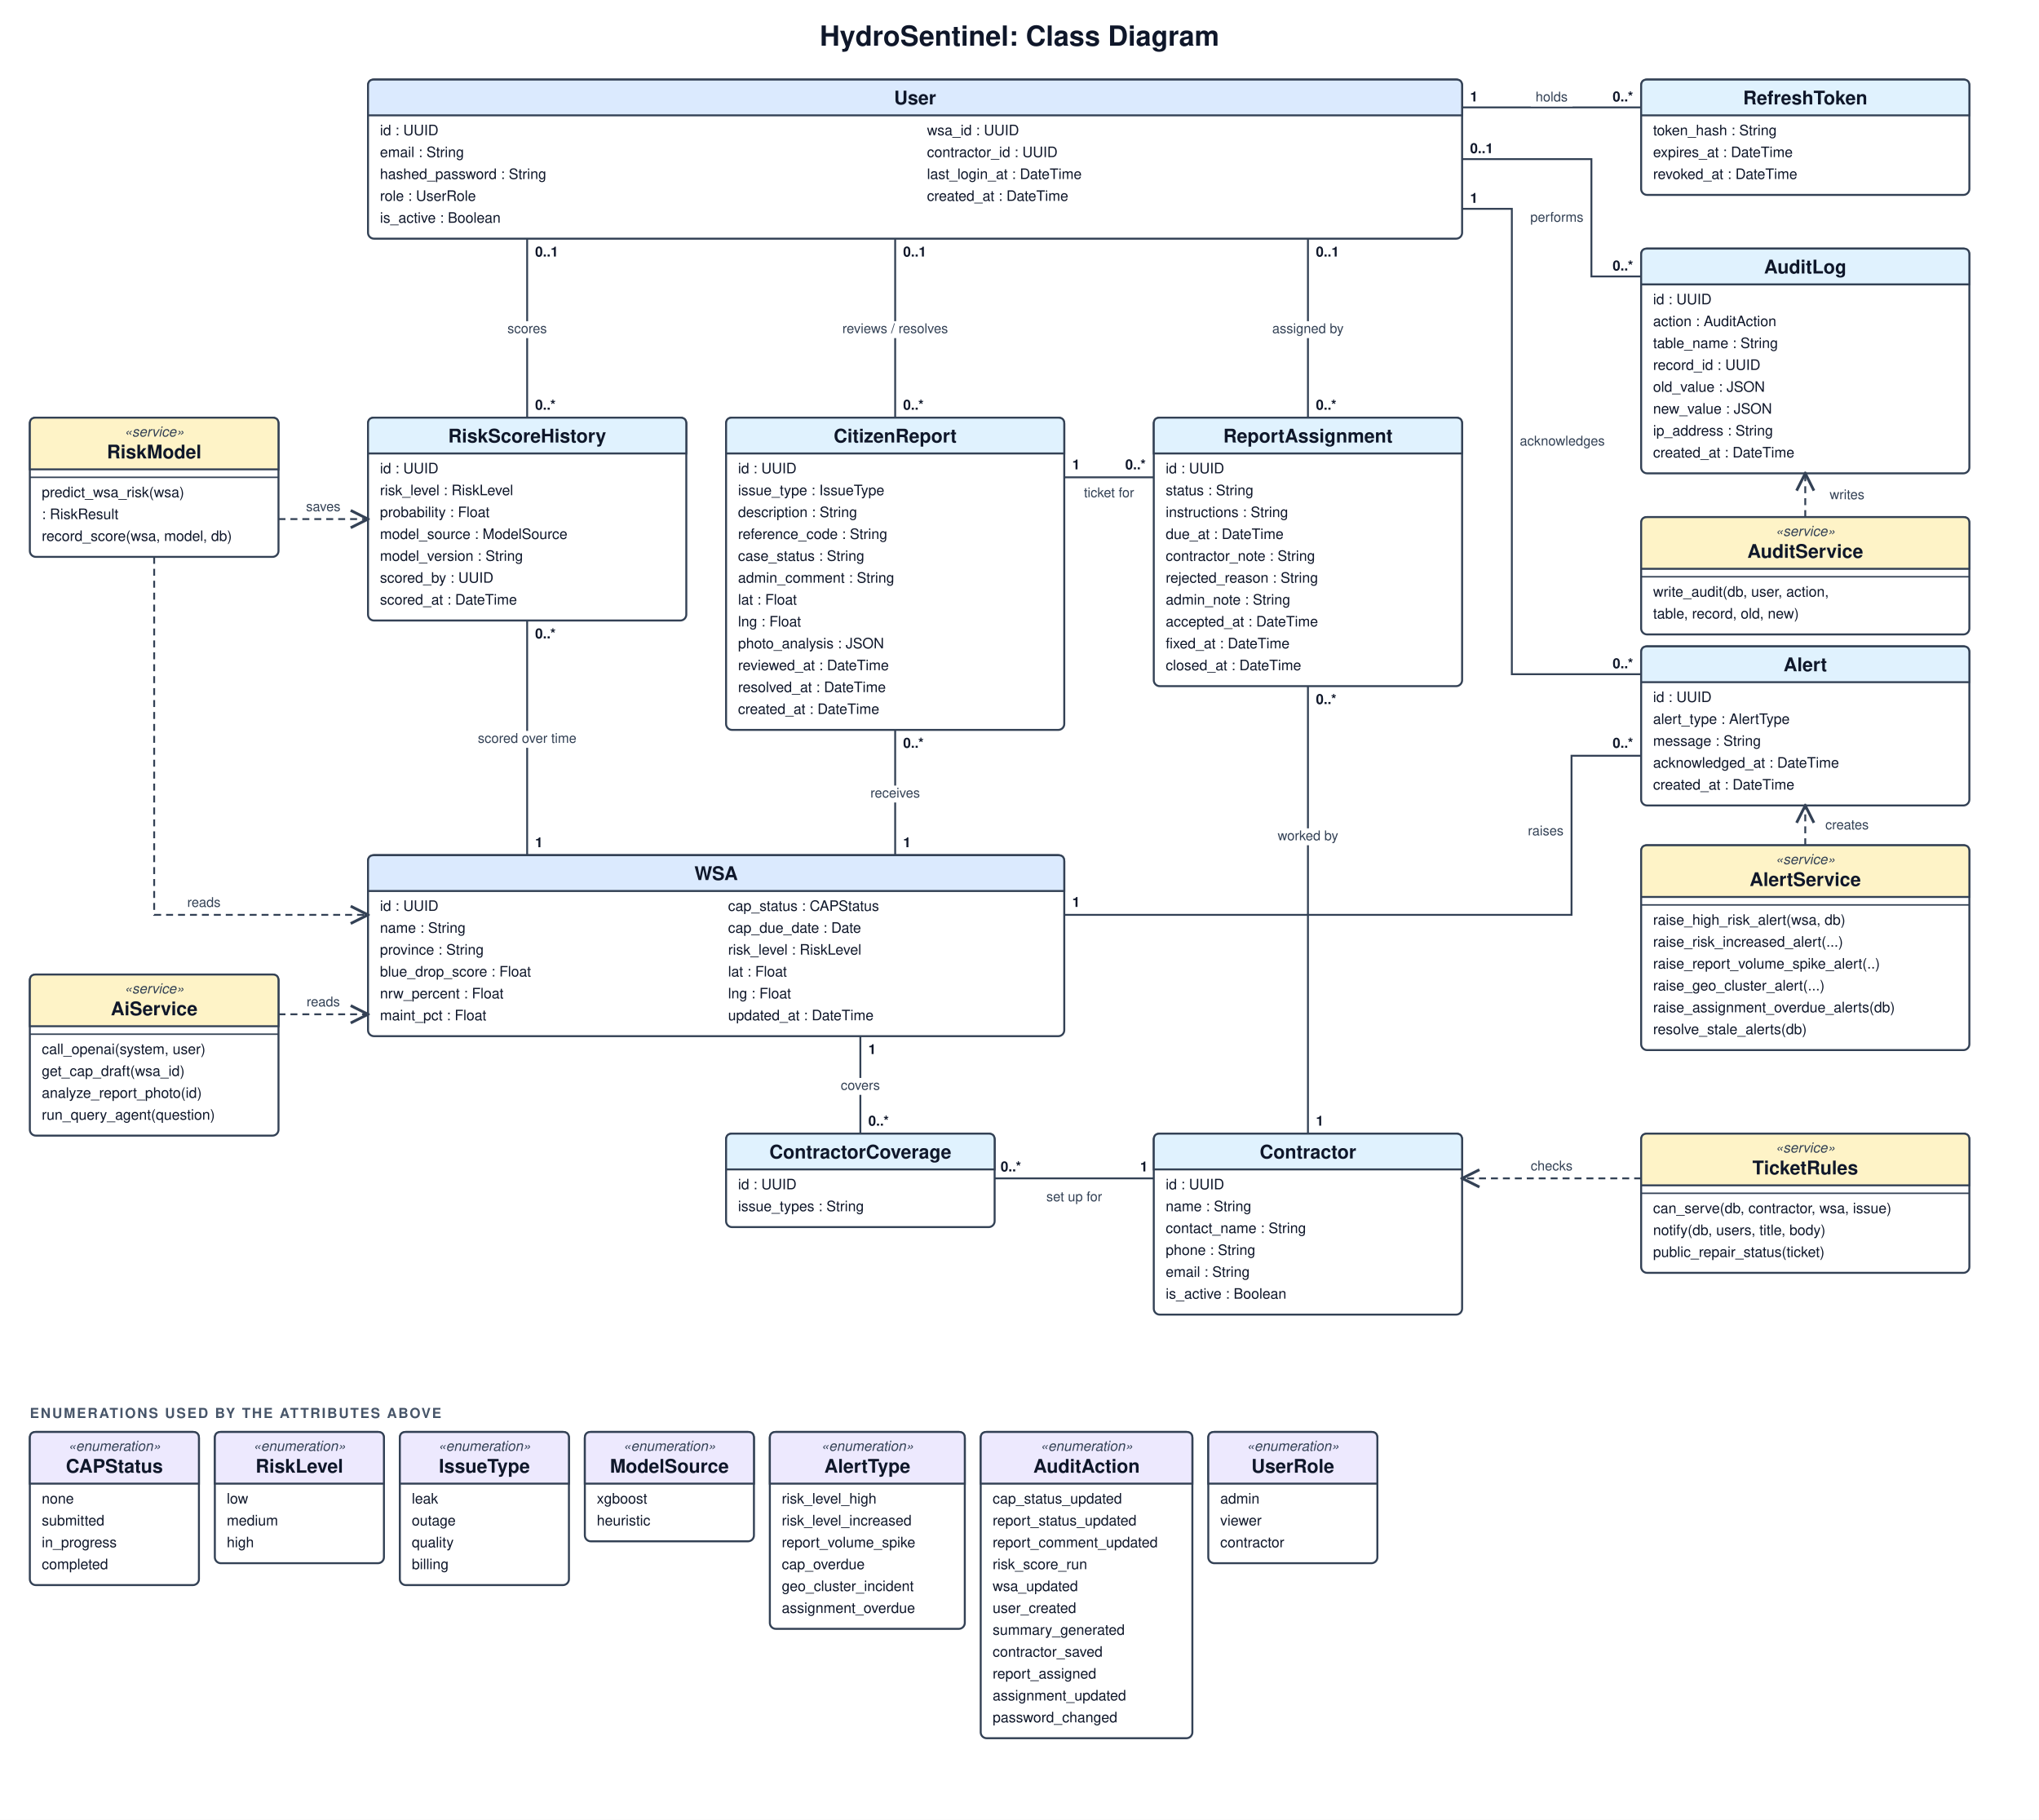
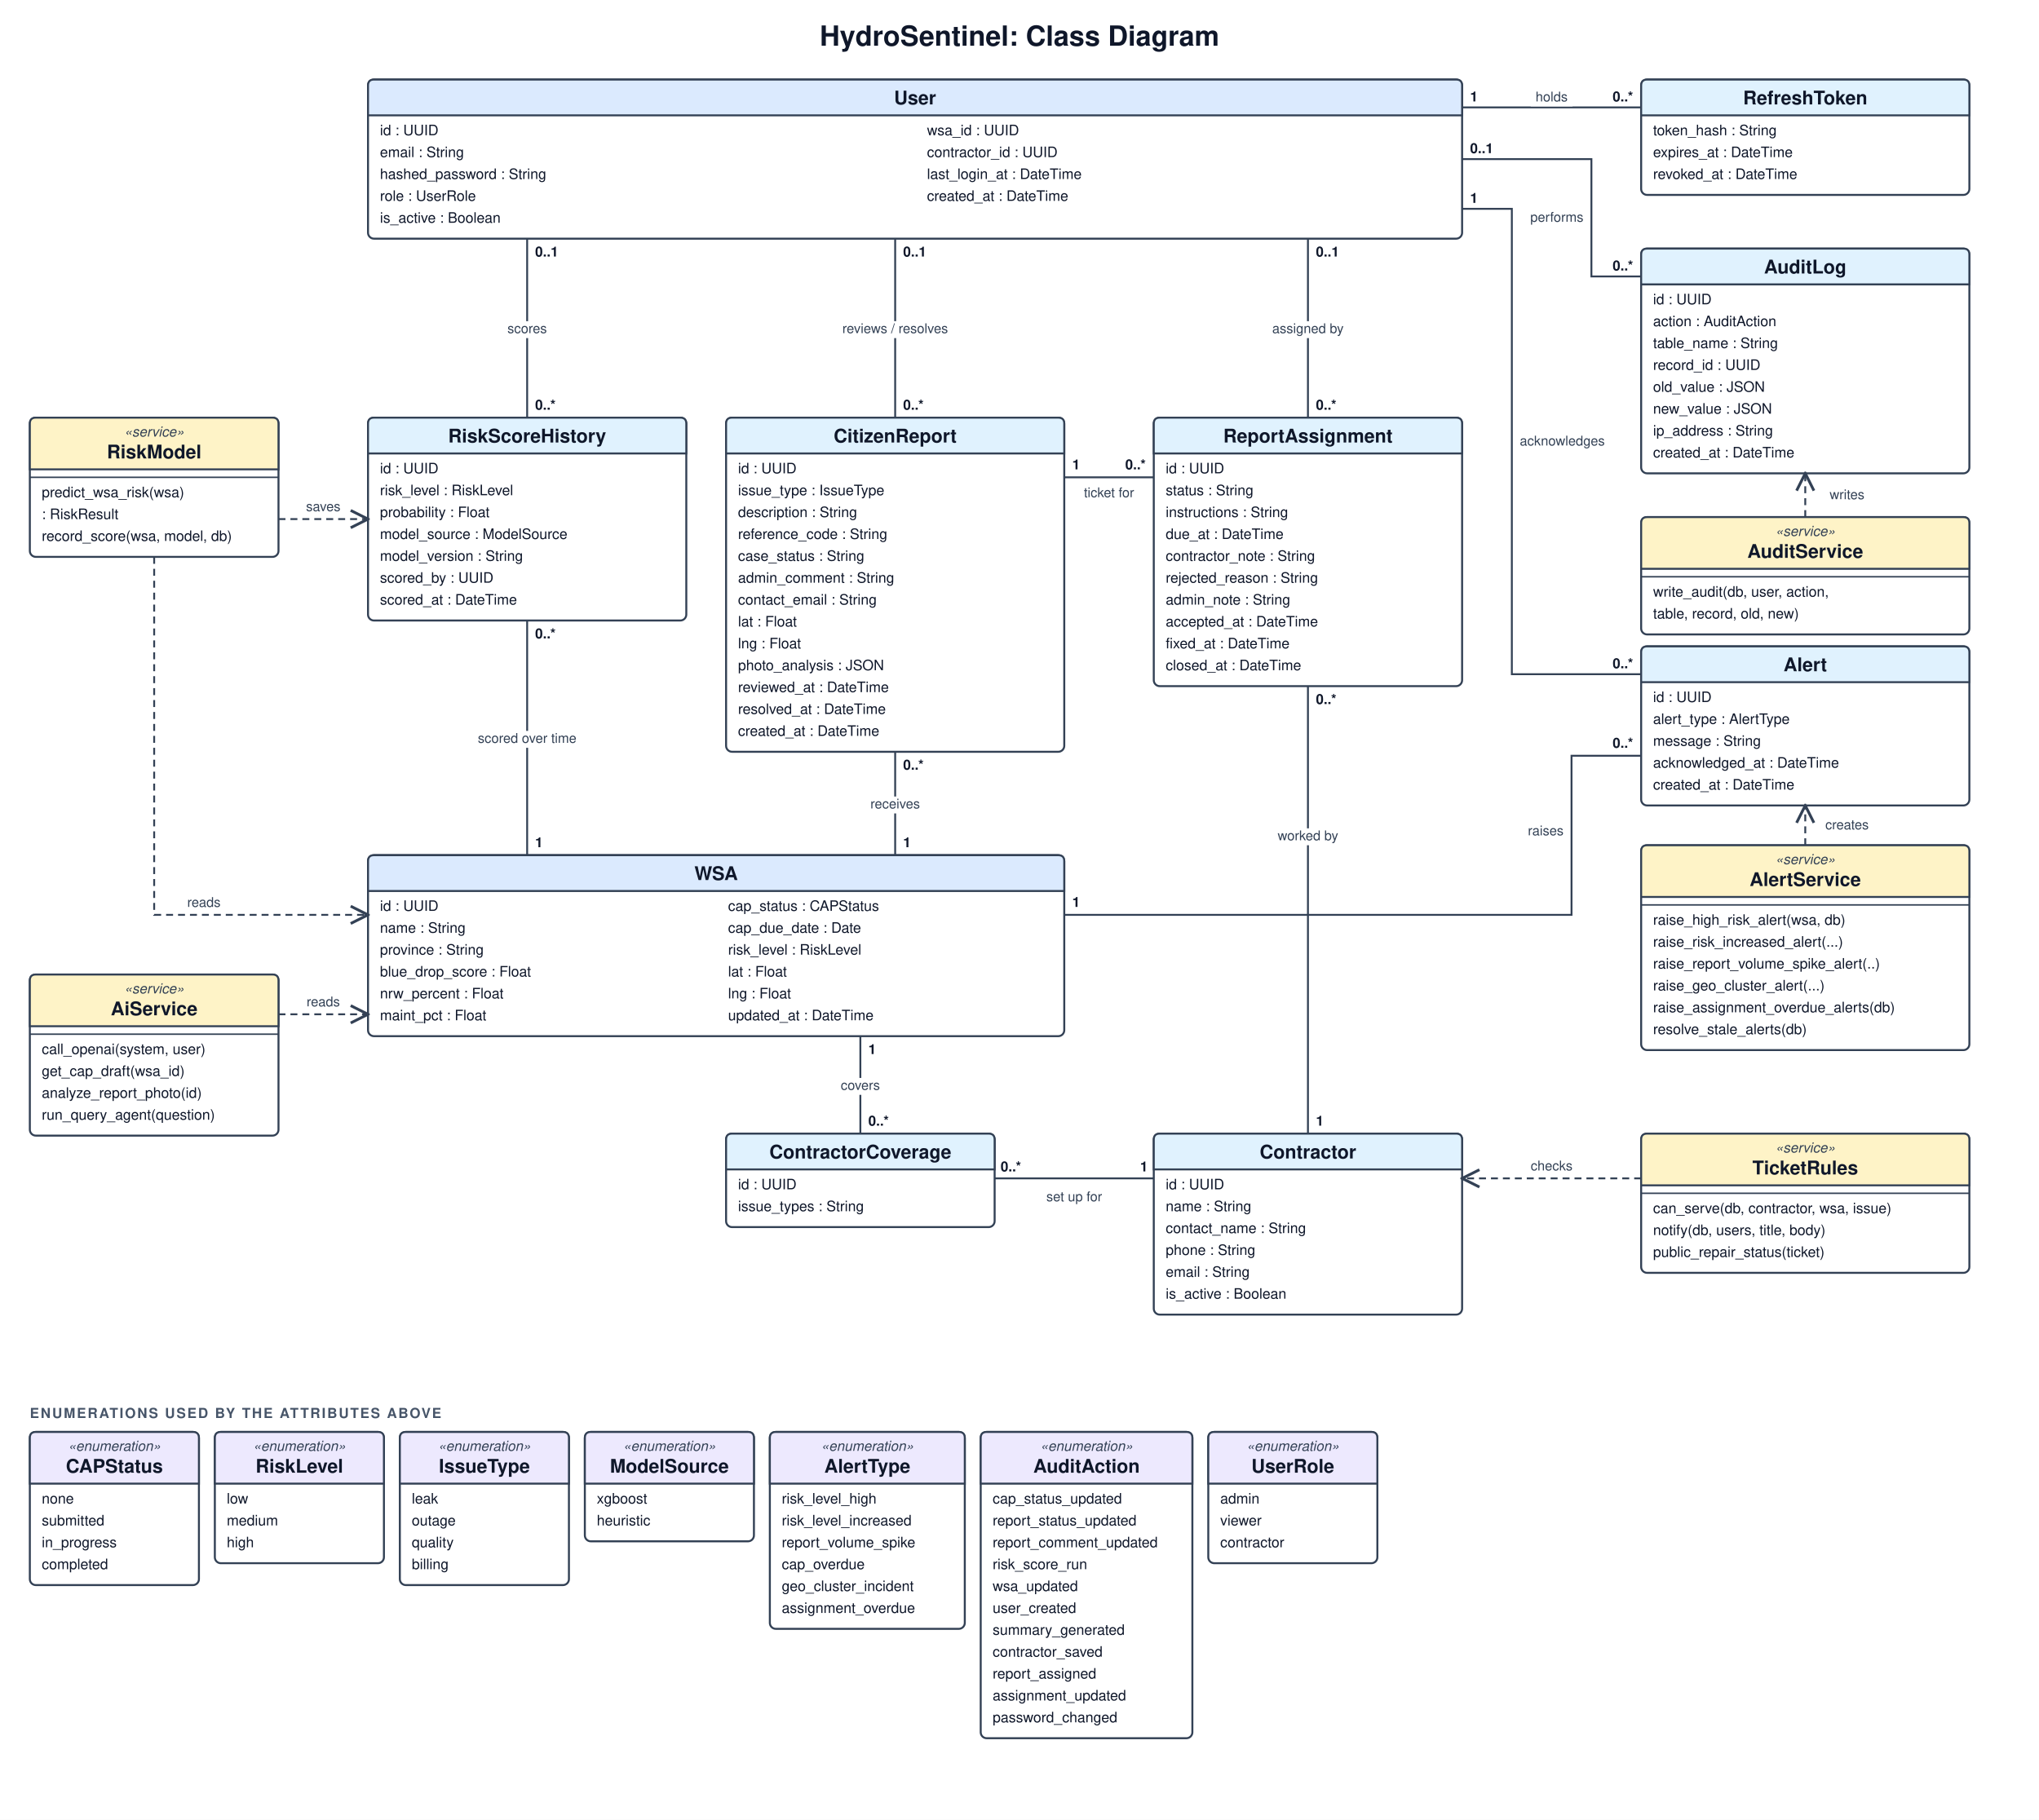
<svg xmlns="http://www.w3.org/2000/svg" width="2050" height="1830" viewBox="0 0 2050 1830" font-family="Helvetica, Arial, sans-serif">
  <defs>
    <marker id="op" viewBox="0 0 12 12" refX="11" refY="6" markerWidth="11" markerHeight="11" orient="auto">
      <path d="M1,1 L11,6 L1,11" fill="none" stroke="#334155" stroke-width="1.6" />
    </marker>
  </defs>
  <rect width="2050" height="1830" fill="#fff" />
  <text x="1025.0" y="46" text-anchor="middle" font-size="28" font-weight="700" fill="#0f172a">HydroSentinel: Class Diagram</text>
  <rect x="370" y="80" width="1100" height="160" rx="6" fill="#ffffff" stroke="#334155" stroke-width="2" />
  <path d="M370,116 V86 Q370,80 376,80 H1464 Q1470,80 1470,86 V116 Z" fill="#dbeafe" stroke="#334155" stroke-width="2" />
  <text x="920.0" y="105" text-anchor="middle" font-size="19" font-weight="700" fill="#0f172a">User</text>
  <text x="382.0" y="136" font-size="14.5" fill="#0f172a">id : UUID</text>
  <text x="382.0" y="158" font-size="14.5" fill="#0f172a">email : String</text>
  <text x="382.0" y="180" font-size="14.5" fill="#0f172a">hashed_password : String</text>
  <text x="382.0" y="202" font-size="14.5" fill="#0f172a">role : UserRole</text>
  <text x="382.0" y="224" font-size="14.5" fill="#0f172a">is_active : Boolean</text>
  <text x="932.0" y="136" font-size="14.5" fill="#0f172a">wsa_id : UUID</text>
  <text x="932.0" y="158" font-size="14.5" fill="#0f172a">contractor_id : UUID</text>
  <text x="932.0" y="180" font-size="14.5" fill="#0f172a">last_login_at : DateTime</text>
  <text x="932.0" y="202" font-size="14.5" fill="#0f172a">created_at : DateTime</text>
  <rect x="370" y="420" width="320" height="204" rx="6" fill="#ffffff" stroke="#334155" stroke-width="2" />
  <path d="M370,456 V426 Q370,420 376,420 H684 Q690,420 690,426 V456 Z" fill="#e0f2fe" stroke="#334155" stroke-width="2" />
  <text x="530.0" y="445" text-anchor="middle" font-size="19" font-weight="700" fill="#0f172a">RiskScoreHistory</text>
  <text x="382.0" y="476" font-size="14.5" fill="#0f172a">id : UUID</text>
  <text x="382.0" y="498" font-size="14.5" fill="#0f172a">risk_level : RiskLevel</text>
  <text x="382.0" y="520" font-size="14.5" fill="#0f172a">probability : Float</text>
  <text x="382.0" y="542" font-size="14.5" fill="#0f172a">model_source : ModelSource</text>
  <text x="382.0" y="564" font-size="14.5" fill="#0f172a">model_version : String</text>
  <text x="382.0" y="586" font-size="14.5" fill="#0f172a">scored_by : UUID</text>
  <text x="382.0" y="608" font-size="14.5" fill="#0f172a">scored_at : DateTime</text>
-   <rect x="730" y="420" width="340" height="314" rx="6" fill="#ffffff" stroke="#334155" stroke-width="2" />
+   <rect x="730" y="420" width="340" height="336" rx="6" fill="#ffffff" stroke="#334155" stroke-width="2" />
  <path d="M730,456 V426 Q730,420 736,420 H1064 Q1070,420 1070,426 V456 Z" fill="#e0f2fe" stroke="#334155" stroke-width="2" />
  <text x="900.0" y="445" text-anchor="middle" font-size="19" font-weight="700" fill="#0f172a">CitizenReport</text>
  <text x="742.0" y="476" font-size="14.5" fill="#0f172a">id : UUID</text>
  <text x="742.0" y="498" font-size="14.5" fill="#0f172a">issue_type : IssueType</text>
  <text x="742.0" y="520" font-size="14.5" fill="#0f172a">description : String</text>
  <text x="742.0" y="542" font-size="14.5" fill="#0f172a">reference_code : String</text>
  <text x="742.0" y="564" font-size="14.5" fill="#0f172a">case_status : String</text>
  <text x="742.0" y="586" font-size="14.5" fill="#0f172a">admin_comment : String</text>
-   <text x="742.0" y="608" font-size="14.5" fill="#0f172a">lat : Float</text>
-   <text x="742.0" y="630" font-size="14.5" fill="#0f172a">lng : Float</text>
-   <text x="742.0" y="652" font-size="14.5" fill="#0f172a">photo_analysis : JSON</text>
-   <text x="742.0" y="674" font-size="14.5" fill="#0f172a">reviewed_at : DateTime</text>
-   <text x="742.0" y="696" font-size="14.5" fill="#0f172a">resolved_at : DateTime</text>
-   <text x="742.0" y="718" font-size="14.5" fill="#0f172a">created_at : DateTime</text>
+   <text x="742.0" y="608" font-size="14.5" fill="#0f172a">contact_email : String</text>
+   <text x="742.0" y="630" font-size="14.5" fill="#0f172a">lat : Float</text>
+   <text x="742.0" y="652" font-size="14.5" fill="#0f172a">lng : Float</text>
+   <text x="742.0" y="674" font-size="14.5" fill="#0f172a">photo_analysis : JSON</text>
+   <text x="742.0" y="696" font-size="14.5" fill="#0f172a">reviewed_at : DateTime</text>
+   <text x="742.0" y="718" font-size="14.5" fill="#0f172a">resolved_at : DateTime</text>
+   <text x="742.0" y="740" font-size="14.5" fill="#0f172a">created_at : DateTime</text>
  <rect x="1160" y="420" width="310" height="270" rx="6" fill="#ffffff" stroke="#334155" stroke-width="2" />
  <path d="M1160,456 V426 Q1160,420 1166,420 H1464 Q1470,420 1470,426 V456 Z" fill="#e0f2fe" stroke="#334155" stroke-width="2" />
  <text x="1315.0" y="445" text-anchor="middle" font-size="19" font-weight="700" fill="#0f172a">ReportAssignment</text>
  <text x="1172.0" y="476" font-size="14.5" fill="#0f172a">id : UUID</text>
  <text x="1172.0" y="498" font-size="14.5" fill="#0f172a">status : String</text>
  <text x="1172.0" y="520" font-size="14.5" fill="#0f172a">instructions : String</text>
  <text x="1172.0" y="542" font-size="14.5" fill="#0f172a">due_at : DateTime</text>
  <text x="1172.0" y="564" font-size="14.5" fill="#0f172a">contractor_note : String</text>
  <text x="1172.0" y="586" font-size="14.5" fill="#0f172a">rejected_reason : String</text>
  <text x="1172.0" y="608" font-size="14.5" fill="#0f172a">admin_note : String</text>
  <text x="1172.0" y="630" font-size="14.5" fill="#0f172a">accepted_at : DateTime</text>
  <text x="1172.0" y="652" font-size="14.5" fill="#0f172a">fixed_at : DateTime</text>
  <text x="1172.0" y="674" font-size="14.5" fill="#0f172a">closed_at : DateTime</text>
  <rect x="370" y="860" width="700" height="182" rx="6" fill="#ffffff" stroke="#334155" stroke-width="2" />
  <path d="M370,896 V866 Q370,860 376,860 H1064 Q1070,860 1070,866 V896 Z" fill="#dbeafe" stroke="#334155" stroke-width="2" />
  <text x="720.0" y="885" text-anchor="middle" font-size="19" font-weight="700" fill="#0f172a">WSA</text>
  <text x="382.0" y="916" font-size="14.5" fill="#0f172a">id : UUID</text>
  <text x="382.0" y="938" font-size="14.5" fill="#0f172a">name : String</text>
  <text x="382.0" y="960" font-size="14.5" fill="#0f172a">province : String</text>
  <text x="382.0" y="982" font-size="14.5" fill="#0f172a">blue_drop_score : Float</text>
  <text x="382.0" y="1004" font-size="14.5" fill="#0f172a">nrw_percent : Float</text>
  <text x="382.0" y="1026" font-size="14.5" fill="#0f172a">maint_pct : Float</text>
  <text x="732.0" y="916" font-size="14.5" fill="#0f172a">cap_status : CAPStatus</text>
  <text x="732.0" y="938" font-size="14.5" fill="#0f172a">cap_due_date : Date</text>
  <text x="732.0" y="960" font-size="14.5" fill="#0f172a">risk_level : RiskLevel</text>
  <text x="732.0" y="982" font-size="14.5" fill="#0f172a">lat : Float</text>
  <text x="732.0" y="1004" font-size="14.5" fill="#0f172a">lng : Float</text>
  <text x="732.0" y="1026" font-size="14.5" fill="#0f172a">updated_at : DateTime</text>
  <rect x="730" y="1140" width="270" height="94" rx="6" fill="#ffffff" stroke="#334155" stroke-width="2" />
  <path d="M730,1176 V1146 Q730,1140 736,1140 H994 Q1000,1140 1000,1146 V1176 Z" fill="#e0f2fe" stroke="#334155" stroke-width="2" />
  <text x="865.0" y="1165" text-anchor="middle" font-size="19" font-weight="700" fill="#0f172a">ContractorCoverage</text>
  <text x="742.0" y="1196" font-size="14.5" fill="#0f172a">id : UUID</text>
  <text x="742.0" y="1218" font-size="14.5" fill="#0f172a">issue_types : String</text>
  <rect x="1160" y="1140" width="310" height="182" rx="6" fill="#ffffff" stroke="#334155" stroke-width="2" />
  <path d="M1160,1176 V1146 Q1160,1140 1166,1140 H1464 Q1470,1140 1470,1146 V1176 Z" fill="#e0f2fe" stroke="#334155" stroke-width="2" />
  <text x="1315.0" y="1165" text-anchor="middle" font-size="19" font-weight="700" fill="#0f172a">Contractor</text>
  <text x="1172.0" y="1196" font-size="14.5" fill="#0f172a">id : UUID</text>
  <text x="1172.0" y="1218" font-size="14.5" fill="#0f172a">name : String</text>
  <text x="1172.0" y="1240" font-size="14.5" fill="#0f172a">contact_name : String</text>
  <text x="1172.0" y="1262" font-size="14.5" fill="#0f172a">phone : String</text>
  <text x="1172.0" y="1284" font-size="14.5" fill="#0f172a">email : String</text>
  <text x="1172.0" y="1306" font-size="14.5" fill="#0f172a">is_active : Boolean</text>
  <rect x="1650" y="80" width="330" height="116" rx="6" fill="#ffffff" stroke="#334155" stroke-width="2" />
  <path d="M1650,116 V86 Q1650,80 1656,80 H1974 Q1980,80 1980,86 V116 Z" fill="#e0f2fe" stroke="#334155" stroke-width="2" />
  <text x="1815.0" y="105" text-anchor="middle" font-size="19" font-weight="700" fill="#0f172a">RefreshToken</text>
  <text x="1662.0" y="136" font-size="14.5" fill="#0f172a">token_hash : String</text>
  <text x="1662.0" y="158" font-size="14.5" fill="#0f172a">expires_at : DateTime</text>
  <text x="1662.0" y="180" font-size="14.5" fill="#0f172a">revoked_at : DateTime</text>
  <rect x="1650" y="650" width="330" height="160" rx="6" fill="#ffffff" stroke="#334155" stroke-width="2" />
  <path d="M1650,686 V656 Q1650,650 1656,650 H1974 Q1980,650 1980,656 V686 Z" fill="#e0f2fe" stroke="#334155" stroke-width="2" />
  <text x="1815.0" y="675" text-anchor="middle" font-size="19" font-weight="700" fill="#0f172a">Alert</text>
  <text x="1662.0" y="706" font-size="14.5" fill="#0f172a">id : UUID</text>
  <text x="1662.0" y="728" font-size="14.5" fill="#0f172a">alert_type : AlertType</text>
  <text x="1662.0" y="750" font-size="14.5" fill="#0f172a">message : String</text>
  <text x="1662.0" y="772" font-size="14.5" fill="#0f172a">acknowledged_at : DateTime</text>
  <text x="1662.0" y="794" font-size="14.5" fill="#0f172a">created_at : DateTime</text>
  <rect x="1650" y="850" width="330" height="206" rx="6" fill="#ffffff" stroke="#334155" stroke-width="2" />
  <path d="M1650,902 V856 Q1650,850 1656,850 H1974 Q1980,850 1980,856 V902 Z" fill="#fef3c7" stroke="#334155" stroke-width="2" />
  <text x="1815.0" y="869" text-anchor="middle" font-size="14" font-style="italic" fill="#334155">«service»</text>
  <text x="1815.0" y="891" text-anchor="middle" font-size="19" font-weight="700" fill="#0f172a">AlertService</text>
  <line x1="1650" y1="910" x2="1980" y2="910" stroke="#334155" stroke-width="1.5" />
  <text x="1662" y="930" font-size="14.5" fill="#0f172a">raise_high_risk_alert(wsa, db)</text>
  <text x="1662" y="952" font-size="14.5" fill="#0f172a">raise_risk_increased_alert(...)</text>
  <text x="1662" y="974" font-size="14.5" fill="#0f172a">raise_report_volume_spike_alert(..)</text>
  <text x="1662" y="996" font-size="14.5" fill="#0f172a">raise_geo_cluster_alert(...)</text>
  <text x="1662" y="1018" font-size="14.5" fill="#0f172a">raise_assignment_overdue_alerts(db)</text>
  <text x="1662" y="1040" font-size="14.5" fill="#0f172a">resolve_stale_alerts(db)</text>
  <rect x="1650" y="250" width="330" height="226" rx="6" fill="#ffffff" stroke="#334155" stroke-width="2" />
  <path d="M1650,286 V256 Q1650,250 1656,250 H1974 Q1980,250 1980,256 V286 Z" fill="#e0f2fe" stroke="#334155" stroke-width="2" />
  <text x="1815.0" y="275" text-anchor="middle" font-size="19" font-weight="700" fill="#0f172a">AuditLog</text>
  <text x="1662.0" y="306" font-size="14.5" fill="#0f172a">id : UUID</text>
  <text x="1662.0" y="328" font-size="14.5" fill="#0f172a">action : AuditAction</text>
  <text x="1662.0" y="350" font-size="14.5" fill="#0f172a">table_name : String</text>
  <text x="1662.0" y="372" font-size="14.5" fill="#0f172a">record_id : UUID</text>
  <text x="1662.0" y="394" font-size="14.5" fill="#0f172a">old_value : JSON</text>
  <text x="1662.0" y="416" font-size="14.5" fill="#0f172a">new_value : JSON</text>
  <text x="1662.0" y="438" font-size="14.5" fill="#0f172a">ip_address : String</text>
  <text x="1662.0" y="460" font-size="14.5" fill="#0f172a">created_at : DateTime</text>
  <rect x="1650" y="520" width="330" height="118" rx="6" fill="#ffffff" stroke="#334155" stroke-width="2" />
  <path d="M1650,572 V526 Q1650,520 1656,520 H1974 Q1980,520 1980,526 V572 Z" fill="#fef3c7" stroke="#334155" stroke-width="2" />
  <text x="1815.0" y="539" text-anchor="middle" font-size="14" font-style="italic" fill="#334155">«service»</text>
  <text x="1815.0" y="561" text-anchor="middle" font-size="19" font-weight="700" fill="#0f172a">AuditService</text>
  <line x1="1650" y1="580" x2="1980" y2="580" stroke="#334155" stroke-width="1.5" />
  <text x="1662" y="600" font-size="14.5" fill="#0f172a">write_audit(db, user, action,</text>
  <text x="1662" y="622" font-size="14.5" fill="#0f172a">    table, record, old, new)</text>
  <rect x="1650" y="1140" width="330" height="140" rx="6" fill="#ffffff" stroke="#334155" stroke-width="2" />
  <path d="M1650,1192 V1146 Q1650,1140 1656,1140 H1974 Q1980,1140 1980,1146 V1192 Z" fill="#fef3c7" stroke="#334155" stroke-width="2" />
  <text x="1815.0" y="1159" text-anchor="middle" font-size="14" font-style="italic" fill="#334155">«service»</text>
  <text x="1815.0" y="1181" text-anchor="middle" font-size="19" font-weight="700" fill="#0f172a">TicketRules</text>
  <line x1="1650" y1="1200" x2="1980" y2="1200" stroke="#334155" stroke-width="1.5" />
  <text x="1662" y="1220" font-size="14.5" fill="#0f172a">can_serve(db, contractor, wsa, issue)</text>
  <text x="1662" y="1242" font-size="14.5" fill="#0f172a">notify(db, users, title, body)</text>
  <text x="1662" y="1264" font-size="14.5" fill="#0f172a">public_repair_status(ticket)</text>
  <rect x="30" y="420" width="250" height="140" rx="6" fill="#ffffff" stroke="#334155" stroke-width="2" />
  <path d="M30,472 V426 Q30,420 36,420 H274 Q280,420 280,426 V472 Z" fill="#fef3c7" stroke="#334155" stroke-width="2" />
  <text x="155.0" y="439" text-anchor="middle" font-size="14" font-style="italic" fill="#334155">«service»</text>
  <text x="155.0" y="461" text-anchor="middle" font-size="19" font-weight="700" fill="#0f172a">RiskModel</text>
  <line x1="30" y1="480" x2="280" y2="480" stroke="#334155" stroke-width="1.5" />
  <text x="42" y="500" font-size="14.5" fill="#0f172a">predict_wsa_risk(wsa)</text>
  <text x="42" y="522" font-size="14.5" fill="#0f172a">: RiskResult</text>
  <text x="42" y="544" font-size="14.5" fill="#0f172a">record_score(wsa, model, db)</text>
  <rect x="30" y="980" width="250" height="162" rx="6" fill="#ffffff" stroke="#334155" stroke-width="2" />
  <path d="M30,1032 V986 Q30,980 36,980 H274 Q280,980 280,986 V1032 Z" fill="#fef3c7" stroke="#334155" stroke-width="2" />
  <text x="155.0" y="999" text-anchor="middle" font-size="14" font-style="italic" fill="#334155">«service»</text>
  <text x="155.0" y="1021" text-anchor="middle" font-size="19" font-weight="700" fill="#0f172a">AiService</text>
  <line x1="30" y1="1040" x2="280" y2="1040" stroke="#334155" stroke-width="1.5" />
  <text x="42" y="1060" font-size="14.5" fill="#0f172a">call_openai(system, user)</text>
  <text x="42" y="1082" font-size="14.5" fill="#0f172a">get_cap_draft(wsa_id)</text>
  <text x="42" y="1104" font-size="14.5" fill="#0f172a">analyze_report_photo(id)</text>
  <text x="42" y="1126" font-size="14.5" fill="#0f172a">run_query_agent(question)</text>
  <line x1="530.0" y1="240" x2="530.0" y2="420" stroke="#334155" stroke-width="1.9" />
  <text x="538.0" y="258" text-anchor="start" font-size="14" font-weight="700" fill="#0f172a">0..1</text>
  <text x="538.0" y="412" text-anchor="start" font-size="14" font-weight="700" fill="#0f172a">0..*</text>
  <rect x="505.4" y="323.0" width="49.2" height="17" fill="#fff" />
  <text x="530.0" y="335.0" text-anchor="middle" font-size="13.5" fill="#334155">scores</text>
  <line x1="900.0" y1="240" x2="900.0" y2="420" stroke="#334155" stroke-width="1.9" />
  <text x="908.0" y="258" text-anchor="start" font-size="14" font-weight="700" fill="#0f172a">0..1</text>
  <text x="908.0" y="412" text-anchor="start" font-size="14" font-weight="700" fill="#0f172a">0..*</text>
  <rect x="832.2" y="323.0" width="135.6" height="17" fill="#fff" />
  <text x="900.0" y="335.0" text-anchor="middle" font-size="13.5" fill="#334155">reviews / resolves</text>
  <line x1="1315.0" y1="240" x2="1315.0" y2="420" stroke="#334155" stroke-width="1.9" />
  <text x="1323.0" y="258" text-anchor="start" font-size="14" font-weight="700" fill="#0f172a">0..1</text>
  <text x="1323.0" y="412" text-anchor="start" font-size="14" font-weight="700" fill="#0f172a">0..*</text>
  <rect x="1272.4" y="323.0" width="85.2" height="17" fill="#fff" />
  <text x="1315.0" y="335.0" text-anchor="middle" font-size="13.5" fill="#334155">assigned by</text>
  <line x1="530.0" y1="624" x2="530.0" y2="860" stroke="#334155" stroke-width="1.9" />
  <text x="538.0" y="642" text-anchor="start" font-size="14" font-weight="700" fill="#0f172a">0..*</text>
  <text x="538.0" y="852" text-anchor="start" font-size="14" font-weight="700" fill="#0f172a">1</text>
  <rect x="469.4" y="735.0" width="121.2" height="17" fill="#fff" />
  <text x="530.0" y="747.0" text-anchor="middle" font-size="13.5" fill="#334155">scored over time</text>
-   <line x1="900.0" y1="734" x2="900.0" y2="860" stroke="#334155" stroke-width="1.9" />
-   <text x="908.0" y="752" text-anchor="start" font-size="14" font-weight="700" fill="#0f172a">0..*</text>
+   <line x1="900.0" y1="756" x2="900.0" y2="860" stroke="#334155" stroke-width="1.9" />
+   <text x="908.0" y="774" text-anchor="start" font-size="14" font-weight="700" fill="#0f172a">0..*</text>
  <text x="908.0" y="852" text-anchor="start" font-size="14" font-weight="700" fill="#0f172a">1</text>
-   <rect x="868.2" y="790.0" width="63.6" height="17" fill="#fff" />
-   <text x="900.0" y="802.0" text-anchor="middle" font-size="13.5" fill="#334155">receives</text>
+   <rect x="868.2" y="801.0" width="63.6" height="17" fill="#fff" />
+   <text x="900.0" y="813.0" text-anchor="middle" font-size="13.5" fill="#334155">receives</text>
  <line x1="1070" y1="480" x2="1160" y2="480" stroke="#334155" stroke-width="1.9" />
  <text x="1152" y="472" text-anchor="end" font-size="14" font-weight="700" fill="#0f172a">0..*</text>
  <text x="1078" y="472" text-anchor="start" font-size="14" font-weight="700" fill="#0f172a">1</text>
  <rect x="1076.0" y="488" width="78.0" height="17" fill="#fff" />
  <text x="1115.0" y="500" text-anchor="middle" font-size="13.5" fill="#334155">ticket for</text>
  <line x1="1315.0" y1="690" x2="1315.0" y2="1140" stroke="#334155" stroke-width="1.9" />
  <text x="1323.0" y="708" text-anchor="start" font-size="14" font-weight="700" fill="#0f172a">0..*</text>
  <text x="1323.0" y="1132" text-anchor="start" font-size="14" font-weight="700" fill="#0f172a">1</text>
  <rect x="1279.6" y="833.0" width="70.8" height="17" fill="#fff" />
  <text x="1315.0" y="845.0" text-anchor="middle" font-size="13.5" fill="#334155">worked by</text>
  <line x1="865.0" y1="1140" x2="865.0" y2="1042" stroke="#334155" stroke-width="1.9" />
  <text x="873.0" y="1132" text-anchor="start" font-size="14" font-weight="700" fill="#0f172a">0..*</text>
  <text x="873.0" y="1060" text-anchor="start" font-size="14" font-weight="700" fill="#0f172a">1</text>
  <rect x="840.4" y="1084.0" width="49.2" height="17" fill="#fff" />
  <text x="865.0" y="1096.0" text-anchor="middle" font-size="13.5" fill="#334155">covers</text>
  <line x1="1000" y1="1185" x2="1160" y2="1185" stroke="#334155" stroke-width="1.9" />
  <text x="1006" y="1178" text-anchor="start" font-size="14" font-weight="700" fill="#0f172a">0..*</text>
  <text x="1154" y="1178" text-anchor="end" font-size="14" font-weight="700" fill="#0f172a">1</text>
  <rect x="1041.0" y="1196" width="78.0" height="17" fill="#fff" />
  <text x="1080.0" y="1208" text-anchor="middle" font-size="13.5" fill="#334155">set up for</text>
  <line x1="1470" y1="108" x2="1650" y2="108" stroke="#334155" stroke-width="1.9" />
  <text x="1478" y="102" text-anchor="start" font-size="14" font-weight="700" fill="#0f172a">1</text>
  <text x="1642" y="102" text-anchor="end" font-size="14" font-weight="700" fill="#0f172a">0..*</text>
  <rect x="1539.0" y="90" width="42.0" height="17" fill="#fff" />
  <text x="1560.0" y="102" text-anchor="middle" font-size="13.5" fill="#334155">holds</text>
  <polyline points="1470,160 1600,160 1600,278 1650,278" fill="none" stroke="#334155" stroke-width="1.9" />
  <text x="1478" y="154" text-anchor="start" font-size="14" font-weight="700" fill="#0f172a">0..1</text>
  <text x="1642" y="272" text-anchor="end" font-size="14" font-weight="700" fill="#0f172a">0..*</text>
  <rect x="1531.4" y="211.0" width="63.6" height="17" fill="#fff" />
  <text x="1592" y="223.0" text-anchor="end" font-size="13.5" fill="#334155">performs</text>
  <polyline points="1470,210 1520,210 1520,678 1650,678" fill="none" stroke="#334155" stroke-width="1.9" />
  <text x="1478" y="204" text-anchor="start" font-size="14" font-weight="700" fill="#0f172a">1</text>
  <text x="1642" y="672" text-anchor="end" font-size="14" font-weight="700" fill="#0f172a">0..*</text>
  <rect x="1525" y="436.0" width="92.4" height="17" fill="#fff" />
  <text x="1528" y="448.0" text-anchor="start" font-size="13.5" fill="#334155">acknowledges</text>
  <polyline points="1650,760 1580,760 1580,920 1070,920" fill="none" stroke="#334155" stroke-width="1.9" />
  <text x="1642" y="752" text-anchor="end" font-size="14" font-weight="700" fill="#0f172a">0..*</text>
  <text x="1078" y="912" text-anchor="start" font-size="14" font-weight="700" fill="#0f172a">1</text>
  <rect x="1525.8" y="828.0" width="49.2" height="17" fill="#fff" />
  <text x="1572" y="840.0" text-anchor="end" font-size="13.5" fill="#334155">raises</text>
  <line x1="280" y1="522.0" x2="370" y2="522.0" stroke="#334155" stroke-width="1.9" stroke-dasharray="7 5" marker-end="url(#op)" />
  <rect x="304.0" y="502.0" width="42.0" height="17" fill="#fff" />
  <text x="325.0" y="514.0" text-anchor="middle" font-size="13.5" fill="#334155">saves</text>
  <polyline points="155.0,560 155.0,920 370,920" fill="none" stroke="#334155" stroke-width="1.9" stroke-dasharray="7 5" marker-end="url(#op)" />
  <rect x="184.0" y="900" width="42.0" height="17" fill="#fff" />
  <text x="205.0" y="912" text-anchor="middle" font-size="13.5" fill="#334155">reads</text>
  <line x1="280" y1="1020" x2="370" y2="1020" stroke="#334155" stroke-width="1.9" stroke-dasharray="7 5" marker-end="url(#op)" />
  <rect x="304.0" y="1000" width="42.0" height="17" fill="#fff" />
  <text x="325.0" y="1012" text-anchor="middle" font-size="13.5" fill="#334155">reads</text>
  <line x1="1815.0" y1="850" x2="1815.0" y2="810" stroke="#334155" stroke-width="1.9" stroke-dasharray="7 5" marker-end="url(#op)" />
  <rect x="1828.8" y="822.0" width="56.4" height="17" fill="#fff" />
  <text x="1857.0" y="834.0" text-anchor="middle" font-size="13.5" fill="#334155">creates</text>
  <line x1="1815.0" y1="520" x2="1815.0" y2="476" stroke="#334155" stroke-width="1.9" stroke-dasharray="7 5" marker-end="url(#op)" />
  <rect x="1832.4" y="490.0" width="49.2" height="17" fill="#fff" />
  <text x="1857.0" y="502.0" text-anchor="middle" font-size="13.5" fill="#334155">writes</text>
  <line x1="1650" y1="1185" x2="1470" y2="1185" stroke="#334155" stroke-width="1.9" stroke-dasharray="7 5" marker-end="url(#op)" />
  <rect x="1535.4" y="1165" width="49.2" height="17" fill="#fff" />
  <text x="1560.0" y="1177" text-anchor="middle" font-size="13.5" fill="#334155">checks</text>
  <text x="30" y="1426" font-size="14" font-weight="700" letter-spacing="1.5" fill="#475569">ENUMERATIONS USED BY THE ATTRIBUTES ABOVE</text>
  <rect x="30" y="1440" width="170" height="154" rx="6" fill="#ffffff" stroke="#334155" stroke-width="2" />
  <path d="M30,1492 V1446 Q30,1440 36,1440 H194 Q200,1440 200,1446 V1492 Z" fill="#ede9fe" stroke="#334155" stroke-width="2" />
  <text x="115.0" y="1459" text-anchor="middle" font-size="14" font-style="italic" fill="#334155">«enumeration»</text>
  <text x="115.0" y="1481" text-anchor="middle" font-size="19" font-weight="700" fill="#0f172a">CAPStatus</text>
  <text x="42.0" y="1512" font-size="14.5" fill="#0f172a">none</text>
  <text x="42.0" y="1534" font-size="14.5" fill="#0f172a">submitted</text>
  <text x="42.0" y="1556" font-size="14.5" fill="#0f172a">in_progress</text>
  <text x="42.0" y="1578" font-size="14.5" fill="#0f172a">completed</text>
  <rect x="216" y="1440" width="170" height="132" rx="6" fill="#ffffff" stroke="#334155" stroke-width="2" />
  <path d="M216,1492 V1446 Q216,1440 222,1440 H380 Q386,1440 386,1446 V1492 Z" fill="#ede9fe" stroke="#334155" stroke-width="2" />
  <text x="301.0" y="1459" text-anchor="middle" font-size="14" font-style="italic" fill="#334155">«enumeration»</text>
  <text x="301.0" y="1481" text-anchor="middle" font-size="19" font-weight="700" fill="#0f172a">RiskLevel</text>
  <text x="228.0" y="1512" font-size="14.5" fill="#0f172a">low</text>
  <text x="228.0" y="1534" font-size="14.5" fill="#0f172a">medium</text>
  <text x="228.0" y="1556" font-size="14.5" fill="#0f172a">high</text>
  <rect x="402" y="1440" width="170" height="154" rx="6" fill="#ffffff" stroke="#334155" stroke-width="2" />
  <path d="M402,1492 V1446 Q402,1440 408,1440 H566 Q572,1440 572,1446 V1492 Z" fill="#ede9fe" stroke="#334155" stroke-width="2" />
  <text x="487.0" y="1459" text-anchor="middle" font-size="14" font-style="italic" fill="#334155">«enumeration»</text>
  <text x="487.0" y="1481" text-anchor="middle" font-size="19" font-weight="700" fill="#0f172a">IssueType</text>
  <text x="414.0" y="1512" font-size="14.5" fill="#0f172a">leak</text>
  <text x="414.0" y="1534" font-size="14.5" fill="#0f172a">outage</text>
  <text x="414.0" y="1556" font-size="14.5" fill="#0f172a">quality</text>
  <text x="414.0" y="1578" font-size="14.5" fill="#0f172a">billing</text>
  <rect x="588" y="1440" width="170" height="110" rx="6" fill="#ffffff" stroke="#334155" stroke-width="2" />
  <path d="M588,1492 V1446 Q588,1440 594,1440 H752 Q758,1440 758,1446 V1492 Z" fill="#ede9fe" stroke="#334155" stroke-width="2" />
  <text x="673.0" y="1459" text-anchor="middle" font-size="14" font-style="italic" fill="#334155">«enumeration»</text>
  <text x="673.0" y="1481" text-anchor="middle" font-size="19" font-weight="700" fill="#0f172a">ModelSource</text>
  <text x="600.0" y="1512" font-size="14.5" fill="#0f172a">xgboost</text>
  <text x="600.0" y="1534" font-size="14.5" fill="#0f172a">heuristic</text>
  <rect x="774" y="1440" width="196.0" height="198" rx="6" fill="#ffffff" stroke="#334155" stroke-width="2" />
  <path d="M774,1492 V1446 Q774,1440 780,1440 H964.0 Q970.0,1440 970.0,1446 V1492 Z" fill="#ede9fe" stroke="#334155" stroke-width="2" />
  <text x="872.0" y="1459" text-anchor="middle" font-size="14" font-style="italic" fill="#334155">«enumeration»</text>
  <text x="872.0" y="1481" text-anchor="middle" font-size="19" font-weight="700" fill="#0f172a">AlertType</text>
  <text x="786.0" y="1512" font-size="14.5" fill="#0f172a">risk_level_high</text>
  <text x="786.0" y="1534" font-size="14.5" fill="#0f172a">risk_level_increased</text>
  <text x="786.0" y="1556" font-size="14.5" fill="#0f172a">report_volume_spike</text>
  <text x="786.0" y="1578" font-size="14.5" fill="#0f172a">cap_overdue</text>
  <text x="786.0" y="1600" font-size="14.5" fill="#0f172a">geo_cluster_incident</text>
  <text x="786.0" y="1622" font-size="14.5" fill="#0f172a">assignment_overdue</text>
  <rect x="986.0" y="1440" width="212.8" height="308" rx="6" fill="#ffffff" stroke="#334155" stroke-width="2" />
  <path d="M986.0,1492 V1446 Q986.0,1440 992.0,1440 H1192.8 Q1198.8,1440 1198.8,1446 V1492 Z" fill="#ede9fe" stroke="#334155" stroke-width="2" />
  <text x="1092.4" y="1459" text-anchor="middle" font-size="14" font-style="italic" fill="#334155">«enumeration»</text>
  <text x="1092.4" y="1481" text-anchor="middle" font-size="19" font-weight="700" fill="#0f172a">AuditAction</text>
  <text x="998.0" y="1512" font-size="14.5" fill="#0f172a">cap_status_updated</text>
  <text x="998.0" y="1534" font-size="14.5" fill="#0f172a">report_status_updated</text>
  <text x="998.0" y="1556" font-size="14.5" fill="#0f172a">report_comment_updated</text>
  <text x="998.0" y="1578" font-size="14.5" fill="#0f172a">risk_score_run</text>
  <text x="998.0" y="1600" font-size="14.5" fill="#0f172a">wsa_updated</text>
  <text x="998.0" y="1622" font-size="14.5" fill="#0f172a">user_created</text>
  <text x="998.0" y="1644" font-size="14.5" fill="#0f172a">summary_generated</text>
  <text x="998.0" y="1666" font-size="14.5" fill="#0f172a">contractor_saved</text>
  <text x="998.0" y="1688" font-size="14.5" fill="#0f172a">report_assigned</text>
  <text x="998.0" y="1710" font-size="14.5" fill="#0f172a">assignment_updated</text>
  <text x="998.0" y="1732" font-size="14.5" fill="#0f172a">password_changed</text>
  <rect x="1214.8" y="1440" width="170" height="132" rx="6" fill="#ffffff" stroke="#334155" stroke-width="2" />
  <path d="M1214.8,1492 V1446 Q1214.8,1440 1220.8,1440 H1378.8 Q1384.8,1440 1384.8,1446 V1492 Z" fill="#ede9fe" stroke="#334155" stroke-width="2" />
  <text x="1299.8" y="1459" text-anchor="middle" font-size="14" font-style="italic" fill="#334155">«enumeration»</text>
  <text x="1299.8" y="1481" text-anchor="middle" font-size="19" font-weight="700" fill="#0f172a">UserRole</text>
  <text x="1226.8" y="1512" font-size="14.5" fill="#0f172a">admin</text>
  <text x="1226.8" y="1534" font-size="14.5" fill="#0f172a">viewer</text>
  <text x="1226.8" y="1556" font-size="14.5" fill="#0f172a">contractor</text>
</svg>
